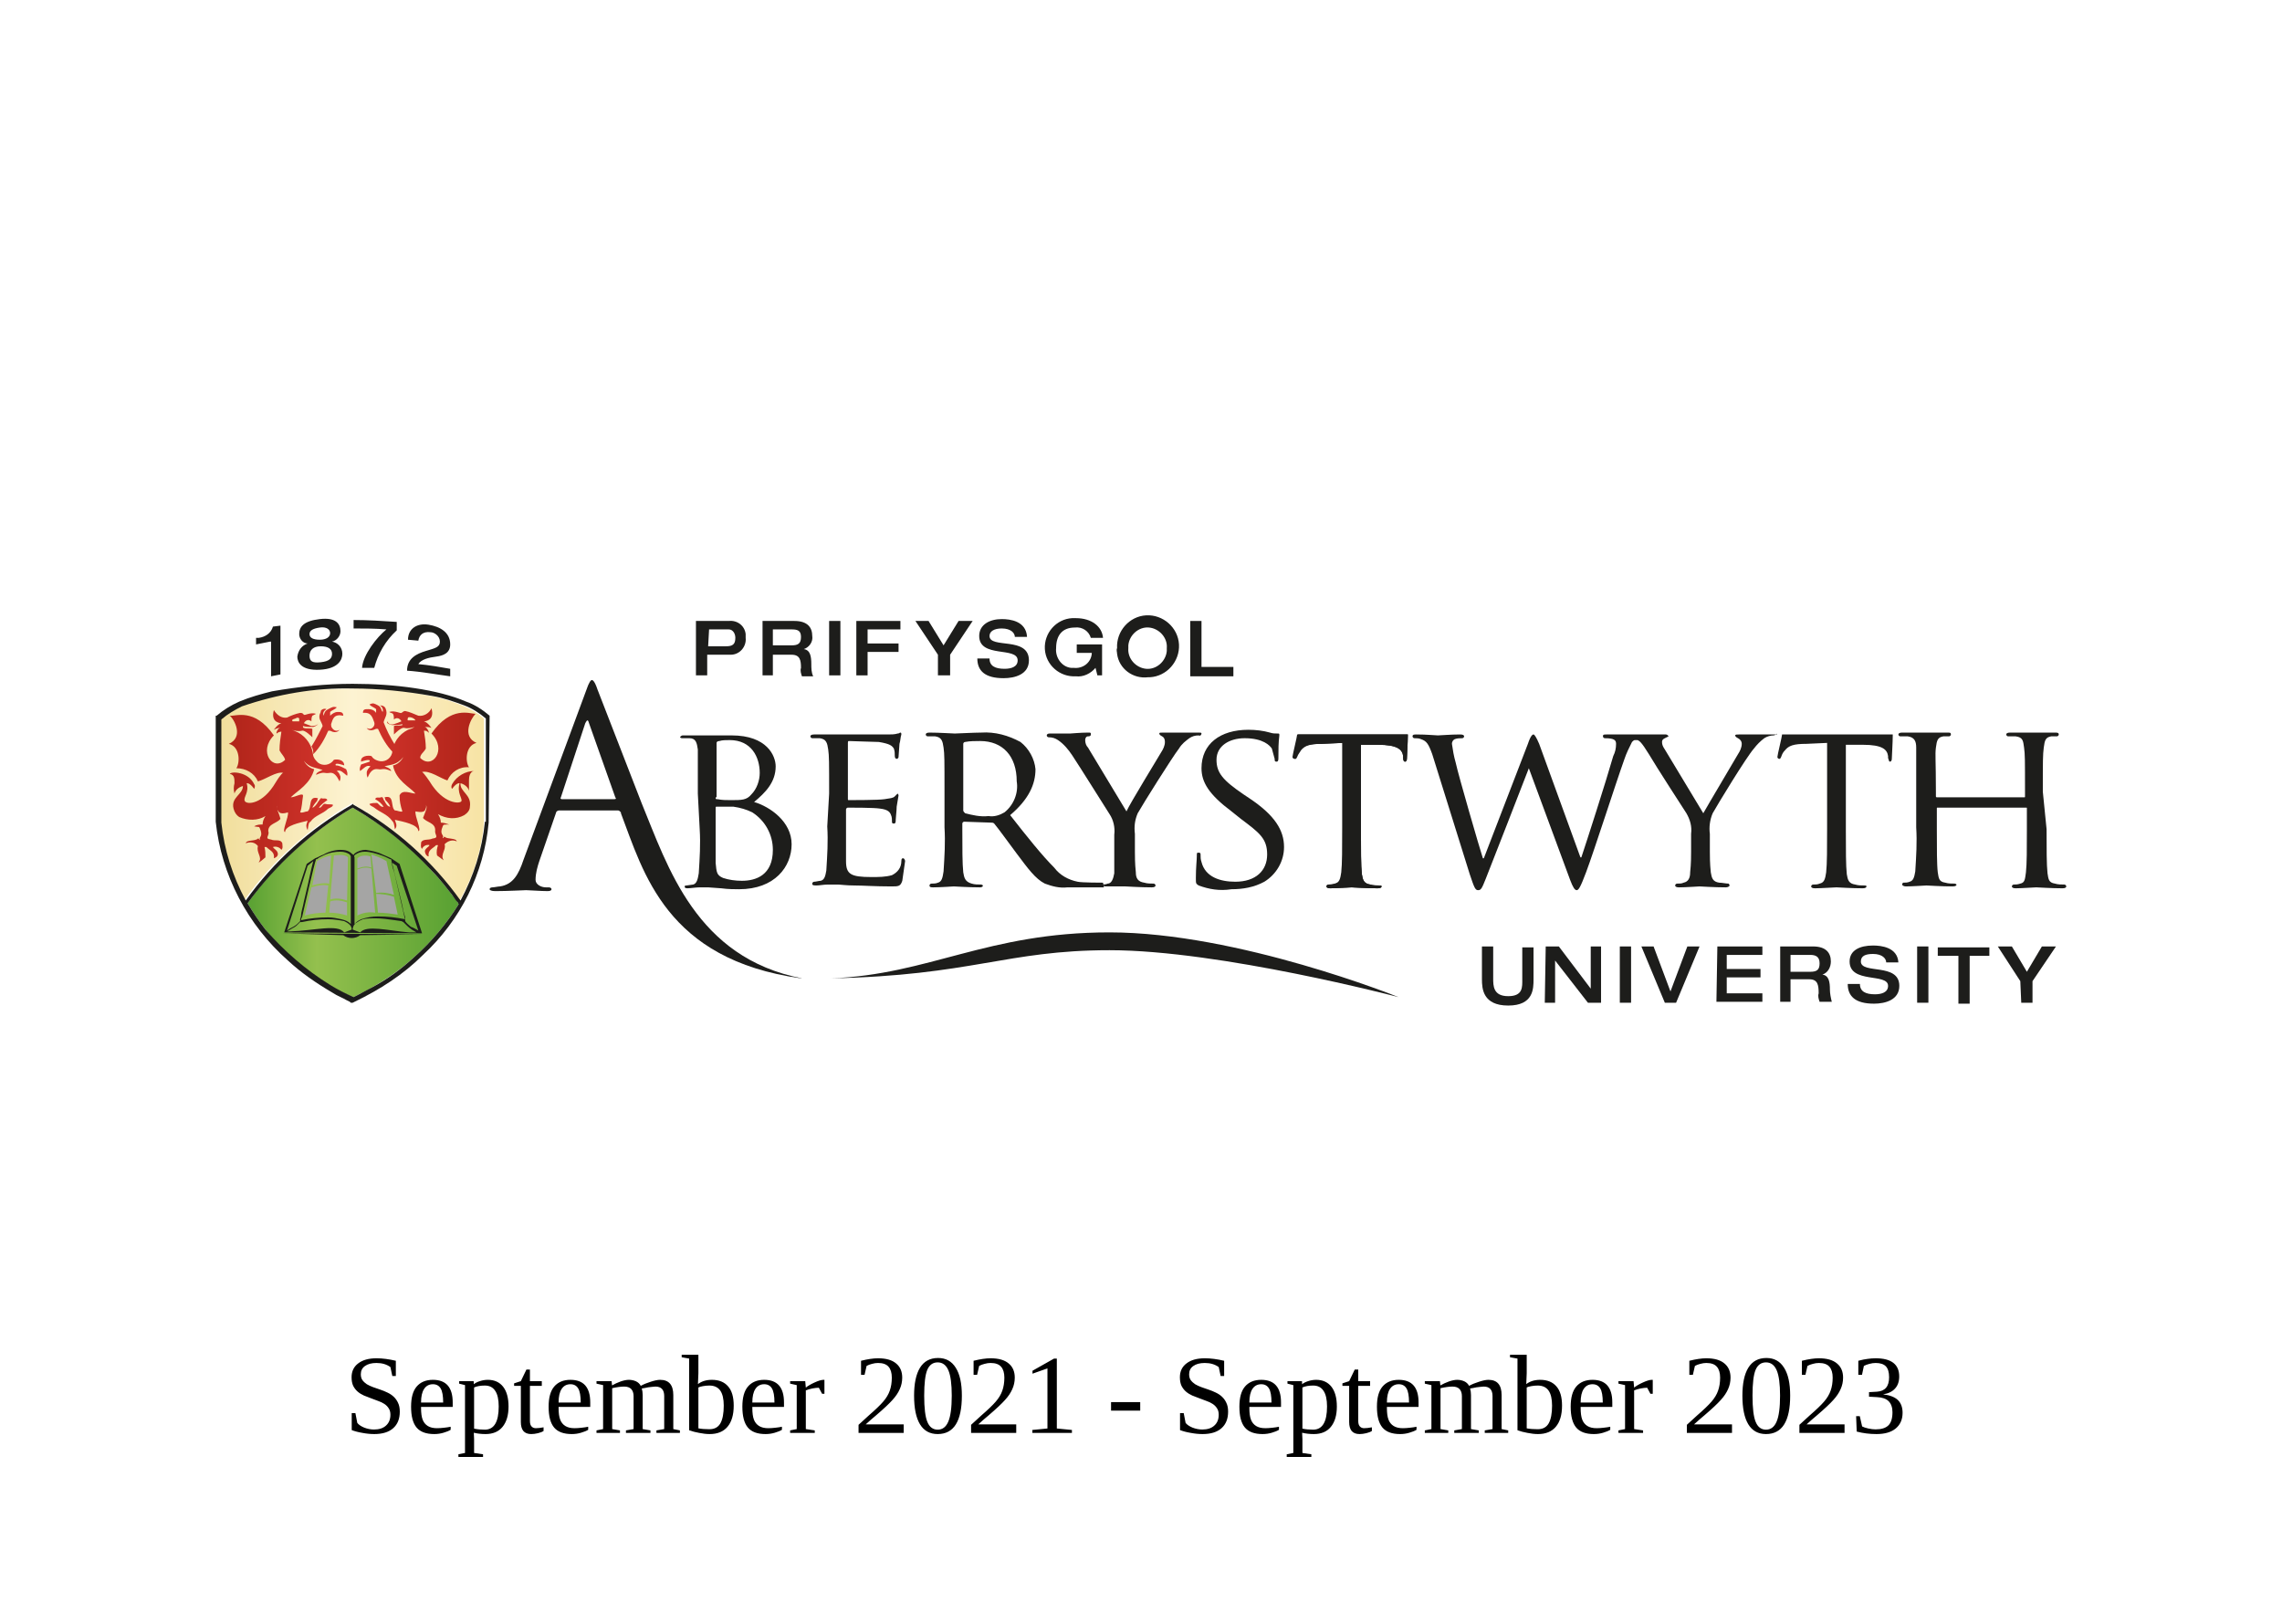
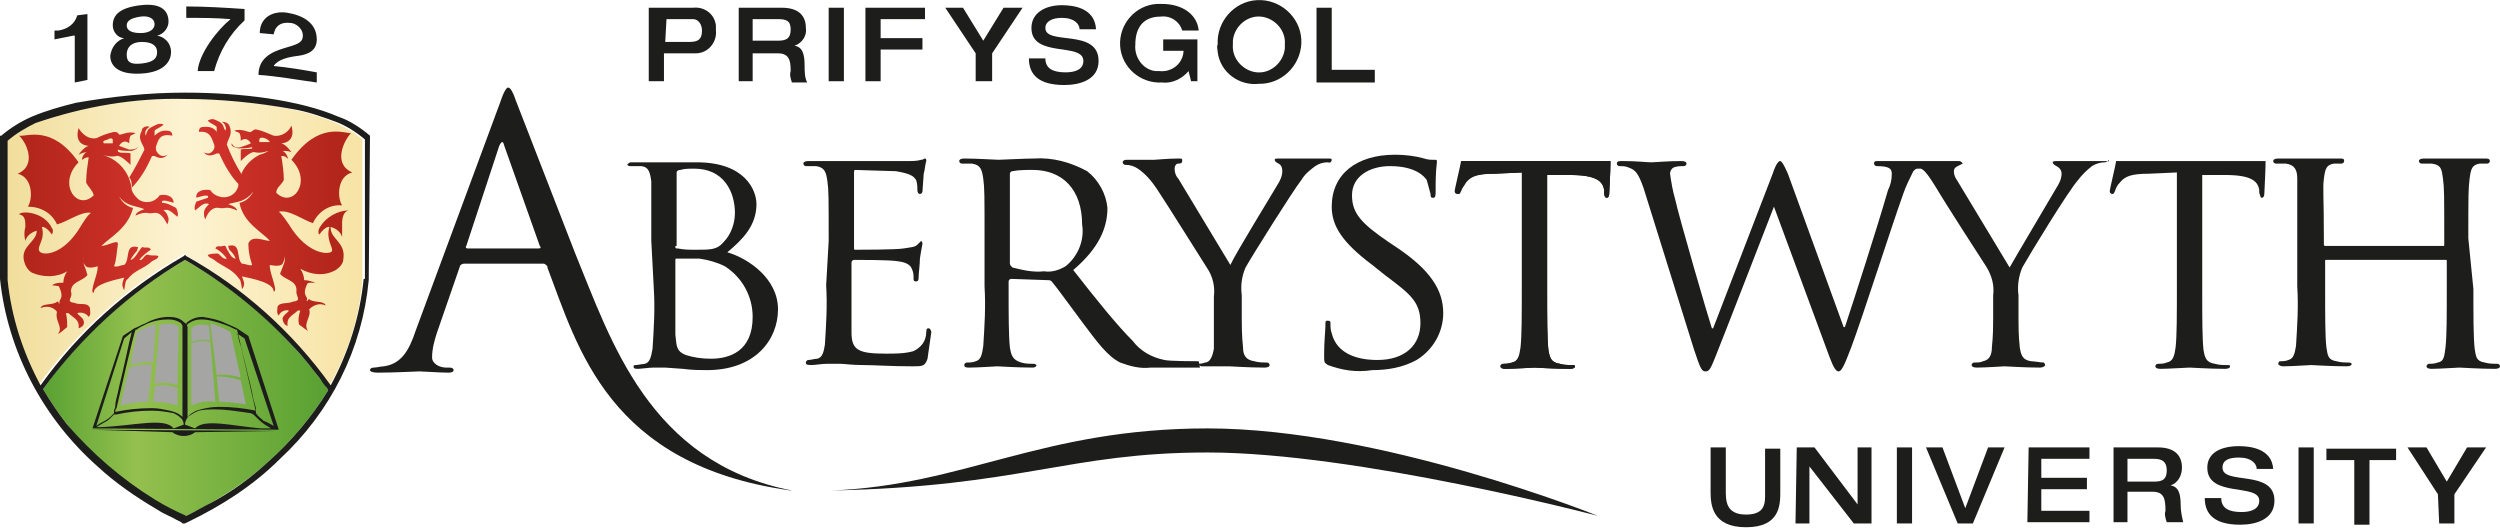
- <svg xmlns="http://www.w3.org/2000/svg" version="1.0" id="Layer_1" x="0px" y="0px" viewBox="0 0 243.3 173.1" style="enable-background:new 0 0 243.3 173.1;" xml:space="preserve">
+ <svg xmlns="http://www.w3.org/2000/svg" version="1.0" id="Layer_1" x="0px" y="0px" style="enable-background:new 0 0 243.3 173.1;" xml:space="preserve" viewBox="23 65.59 197.3 41.61">
  <style type="text/css">
	.st0{fill:#1D1D1B;}
	.st1{fill:url(#SVGID_1_);}
	.st2{fill:url(#SVGID_2_);}
	.st3{fill:none;}
	.st4{fill:#A5A5A4;}
	.st5{fill:url(#SVGID_3_);}
	.st6{fill:url(#SVGID_4_);}
	.st7{fill:url(#SVGID_5_);}
	.st8{fill:url(#SVGID_6_);}
</style>
  <path class="st0" d="M158,100.9h1.2v3.4c0,0.8,0,1.9,1.6,1.9s1.5-1,1.5-1.8v-3.4h1.2v3.4c0,1,0,2.8-2.7,2.8s-2.8-1.8-2.8-2.8V100.9z  " />
  <path class="st0" d="M164.8,100.9h1.4l3.4,4.5l0,0v-4.5h1.1v6h-1.4l-3.5-4.5l0,0v4.5h-1.1L164.8,100.9z" />
  <path class="st0" d="M172.7,100.9h1.2v6h-1.2V100.9z" />
  <path class="st0" d="M175,100.9h1.3l1.8,4.8l1.8-4.8h1.3l-2.5,6h-1.2L175,100.9z" />
  <path class="st0" d="M183.1,100.9h4.8v0.9h-3.8v1.5h3.6v0.9h-3.6v1.7h3.8v0.9h-4.9L183.1,100.9z" />
  <path class="st0" d="M189.8,100.9h3.5c1.4,0,1.9,0.7,1.9,1.6c0,0.6-0.3,1.2-0.9,1.4l0,0c0.7,0.1,0.8,0.8,0.8,1.6  c0,0.4,0.1,0.9,0.2,1.3h-1.3c-0.1-0.3-0.2-0.6-0.1-0.9c0-0.9-0.1-1.5-1-1.5h-2v2.4h-1.1L189.8,100.9z M193,103.6c0.7,0,1-0.2,1-0.9  s-0.4-0.9-1-0.9h-2.1v1.8H193z" />
  <path class="st0" d="M199.7,100.8c0.9,0,2.6,0.2,2.7,1.8h-1.3c0-0.4-0.4-0.9-1.4-0.9c-0.8,0-1.3,0.2-1.3,0.8c0,1.4,4.1,0.1,4.1,2.6  c0,1.5-1.5,1.9-2.7,1.9c-2,0-2.8-0.8-2.8-2.1h1.3c0,0.8,0.6,1.1,1.6,1.1c0.7,0,1.4-0.2,1.4-0.9c0-1.4-4.1-0.2-4.1-2.6  C197.2,101.3,198.3,100.8,199.7,100.8z" />
  <path class="st0" d="M204.4,100.9h1.2v6h-1.2V100.9z" />
  <path class="st0" d="M208.7,101.9h-2.1v-0.9h5.5v0.9h-2.1v5.1h-1.2V101.9z" />
  <path class="st0" d="M215.4,104.6l-2.4-3.7h1.5l1.6,2.7l1.6-2.7h1.5l-2.5,3.7v2.3h-1.2L215.4,104.6z" />
  <path class="st0" d="M74.3,66.2h3.4c0.9-0.1,1.7,0.5,1.8,1.4c0,0.1,0,0.3,0,0.4c0.1,0.9-0.6,1.8-1.6,1.8c-0.1,0-0.2,0-0.2,0h-2.3  v2.2h-1.2V66.2z M75.5,68.9h1.9c0.7,0,1-0.2,1-0.9c0-0.5-0.3-0.9-0.7-0.9h-2.1L75.5,68.9z" />
  <path class="st0" d="M81.2,66.2h3.5c1.4,0,1.9,0.7,1.9,1.6c0.1,0.6-0.3,1.2-0.9,1.4l0,0c0.7,0.1,0.8,0.8,0.8,1.6  c0,0.4,0,0.9,0.2,1.3h-1.2c-0.1-0.3-0.2-0.6-0.1-0.9c0-0.8-0.1-1.4-1-1.4h-2V72h-1.1V66.2z M84.4,68.8c0.7,0,1-0.2,1-0.9  s-0.4-0.8-1-0.8h-2v1.7H84.4z" />
  <path class="st0" d="M88.4,66.2h1.2V72h-1.2V66.2z" />
  <path class="st0" d="M91.4,66.2h4.6v0.9h-3.5v1.5h3.3v0.9h-3.3V72h-1.2V66.2z" />
  <path class="st0" d="M100,69.8l-2.4-3.6H99l1.6,2.6l1.6-2.6h1.5l-2.4,3.6V72H100L100,69.8z" />
  <path class="st0" d="M106.8,66c0.9,0,2.6,0.2,2.7,1.9h-1.3c0-0.4-0.4-0.9-1.4-0.9c-0.8,0-1.3,0.3-1.3,0.8c0,1.4,4.2,0,4.2,2.6  c0,1.5-1.5,1.9-2.7,1.9c-2,0-2.8-0.8-2.8-2.1h1.3c0,0.8,0.6,1.1,1.6,1.1c0.7,0,1.4-0.2,1.4-0.9c0-1.5-4.1-0.2-4.1-2.6  C104.4,66.6,105.5,66,106.8,66z" />
  <path class="st0" d="M117.7,72H117l-0.2-0.8c-0.5,0.6-1.3,1-2.1,0.9c-1.7,0.1-3.2-1.2-3.3-2.9s1.2-3.2,2.9-3.3c0.1,0,0.2,0,0.4,0  c1.7,0,2.8,0.9,2.9,2.1h-1.3c-0.2-0.7-0.9-1.2-1.7-1.1c-1.4,0-2,0.9-2,2.2c-0.1,1,0.6,2,1.6,2.1c0.1,0,0.2,0,0.3,0  c0.9,0.1,1.8-0.5,1.9-1.5c0,0,0,0,0,0c0,0,0-0.1,0-0.1h-1.6v-0.9h2.7V72z" />
  <path class="st0" d="M119.1,69.1c-0.1-1.8,1.3-3.4,3.1-3.5c1.8-0.1,3.4,1.3,3.5,3.1c0.1,1.8-1.3,3.4-3.1,3.5c-0.1,0-0.1,0-0.2,0  c-1.6,0.2-3.1-0.9-3.3-2.5C119.1,69.5,119,69.3,119.1,69.1z M124.4,69.1c0.1-1.1-0.8-2.1-1.9-2.2c-1.1-0.1-2.1,0.8-2.2,1.9  c0,0.1,0,0.2,0,0.3c-0.1,1.1,0.8,2.1,1.9,2.2s2.1-0.8,2.2-1.9l0,0C124.4,69.3,124.4,69.2,124.4,69.1z" />
  <path class="st0" d="M126.9,66.2h1.2v4.9h3.4v1h-4.6V66.2z" />
  <path class="st0" d="M74.4,84.6c0-3.4,0-4,0-4.7c-0.1-0.7-0.2-1.2-0.9-1.2c-0.3,0-0.5,0-0.8,0c-0.1,0-0.2-0.1-0.2-0.1  s0.1-0.2,0.3-0.2c1,0,2.5,0,2.6,0c0.5,0,1.6,0,2.6,0c3.8,0,4.7,2.2,4.7,3.3c0,1.7-1.1,2.8-2.3,3.8c1.7,0.5,4,2.1,4,4.5  s-1.8,4.8-5.6,4.8c-0.4,0-1.2,0-1.9-0.1l-1.4-0.1h-0.9c-0.4,0-1,0.1-1.3,0.1s-0.3-0.1-0.3-0.2s0.1-0.1,0.2-0.1l0.7-0.1  c0.4-0.1,0.5-0.6,0.6-1.2c0.1-1.6,0.2-3.1,0.1-4.7L74.4,84.6z M76.3,85c0,0.2,0,0.2,0.2,0.2c0.5,0.1,0.9,0.1,1.4,0.1  c1.2,0,1.7,0,2.2-0.6c0.6-0.6,0.9-1.5,0.9-2.3c0-1.7-0.9-3.5-3.2-3.5c-0.4,0-0.8,0-1.1,0.1c-0.2,0-0.3,0.1-0.3,0.2V85z M76.3,87.4  V92c0.1,1,0.1,1.3,0.8,1.6c0.6,0.2,1.3,0.3,2,0.3c1.5,0,3.3-0.6,3.3-3.3c0-1.6-0.8-3.1-2.2-4c-0.6-0.3-1.3-0.5-2-0.6  c-0.3,0-1.4,0-1.8,0c-0.1,0-0.1,0-0.1,0.2L76.3,87.4z" />
  <path class="st0" d="M88.4,84.6c0-3.4,0-4-0.1-4.7s-0.2-1.1-0.9-1.2c-0.3,0-0.5,0-0.8,0c-0.1,0-0.2-0.1-0.2-0.2  c0-0.1,0.1-0.2,0.4-0.2c1,0,2.5,0,2.6,0h5.3c0.3,0,0.7,0,1-0.1c0.2,0,0.2-0.1,0.3-0.1s0.1,0.1,0.1,0.2c-0.1,0.3-0.1,0.7-0.2,1  c0,0.2-0.1,1.2-0.1,1.4c0,0.1-0.1,0.2-0.2,0.2c-0.1,0-0.2-0.1-0.2-0.3c0-0.3,0-0.5-0.1-0.8c-0.2-0.3-0.4-0.5-1.6-0.7  c-0.4,0-3-0.1-3.2-0.1c-0.1,0-0.1,0.1-0.1,0.2v5.9c0,0.2,0,0.2,0.1,0.2c0.3,0,3.2,0,3.8-0.1s0.9-0.1,1.1-0.3s0.3-0.3,0.3-0.3  s0.1,0.1,0.1,0.2s-0.1,0.5-0.2,1.2c0,0.4-0.1,1.2-0.1,1.4s0,0.4-0.2,0.4s-0.2-0.1-0.2-0.2c0-0.2,0-0.5-0.1-0.7  c-0.1-0.3-0.3-0.6-1.2-0.7c-0.6-0.1-3-0.1-3.4-0.1c-0.1,0-0.2,0.1-0.2,0.2v5.5c0,1.4,0.5,1.7,2.7,1.7c0.8,0,1.5,0,2.2-0.2  c0.6-0.3,1-0.8,1-1.5c0-0.3,0.1-0.3,0.2-0.3s0.2,0.2,0.2,0.3c-0.1,0.7-0.2,1.4-0.3,2.1c-0.2,0.6-0.4,0.6-1.2,0.6  c-1.7,0-3-0.1-3.9-0.1s-1.5-0.1-1.8-0.1h-1c-0.5,0-0.9,0.1-1.3,0.1s-0.4-0.1-0.4-0.2c0-0.1,0.1-0.2,0.2-0.2l0,0  c0.2,0,0.5-0.1,0.7-0.1c0.4-0.1,0.5-0.5,0.6-1.1c0.1-1.6,0.2-3.1,0.1-4.7L88.4,84.6z" />
  <path class="st0" d="M117.7,94.6h-3.9c-0.8,0.1-1.6-0.1-2.4-0.4c-1-0.5-1.8-1.6-3-3.2c-0.9-1.2-1.9-2.6-2.4-3.2  c-0.1-0.1-0.2-0.1-0.3-0.1l-2.9-0.1c-0.1,0-0.2,0.1-0.2,0.2v0.5c0,2.1,0,3.8,0.1,4.7c0.1,0.6,0.2,1,0.9,1.2c0.3,0.1,0.7,0.1,1,0.1  c0.1,0,0.2,0.1,0.2,0.1l0,0c0,0.1-0.1,0.2-0.3,0.2c-1.2,0-2.7-0.1-2.8-0.1s-1.5,0.1-2.2,0.1c-0.2,0-0.4,0-0.4-0.2  c0-0.1,0.1-0.2,0.2-0.2l0,0c0.2,0,0.5,0,0.7-0.1c0.4-0.1,0.5-0.5,0.6-1.2c0.1-1.6,0.2-3.1,0.1-4.7v-3.8c0-3.4,0-4-0.1-4.7  s-0.2-1.1-0.9-1.2c-0.3,0-0.5,0-0.8,0c-0.1,0-0.2-0.1-0.2-0.2c0-0.1,0.1-0.2,0.4-0.2c1,0,2.5,0.1,2.7,0.1s2.1-0.1,2.8-0.1  c1.5-0.1,2.9,0.3,4.2,1c0.9,0.7,1.5,1.8,1.6,2.9c0,1.6-0.7,3.2-2.7,4.9c1.8,2.3,3.4,4.3,4.7,5.6c0.6,0.8,1.5,1.3,2.5,1.5  c0.4,0.1,2.6,0.1,2.7,0.1 M102.7,86.4c0,0.1,0.1,0.2,0.2,0.3c0.8,0.2,1.6,0.4,2.5,0.3c0.6,0.1,1.2-0.1,1.7-0.4  c1-0.8,1.5-2.1,1.3-3.3c0-2.7-1.5-4.3-3.9-4.3c-0.5,0-1.1,0-1.6,0.1c-0.1,0-0.2,0.1-0.2,0.2V86.4z" />
  <path class="st0" d="M127.8,94.4c-0.3-0.2-0.3-0.2-0.3-0.8c0-1.1,0.1-1.9,0.1-2.3s0-0.4,0.2-0.4s0.2,0.1,0.2,0.2  c0,0.3,0,0.5,0.1,0.8c0.4,1.6,2,2.1,3.6,2.1c2.2,0,3.4-1.2,3.4-2.9s-0.8-2.3-2.8-3.8l-1-0.8c-2.4-1.8-3.2-3.1-3.2-4.6  c0-2.6,2-4.1,5-4.1c0.8,0,1.6,0.1,2.3,0.3c0.3,0.1,0.5,0.1,0.8,0.1c0.2,0,0.2,0,0.2,0.2c-0.1,0.8-0.1,1.5-0.1,2.3  c0,0.3,0,0.5-0.2,0.5c-0.2,0-0.2-0.1-0.2-0.3c-0.1-0.4-0.2-0.7-0.3-1.1c-0.2-0.3-0.9-1.1-2.9-1.1c-1.6,0-3,0.8-3,2.3  c0,1.4,0.7,2.2,2.9,3.7l0.6,0.4c2.7,1.8,3.7,3.4,3.7,5.2c0,1.5-0.8,2.9-2.1,3.7c-1.1,0.6-2.3,0.8-3.5,0.8  C130,95,128.9,94.8,127.8,94.4z" />
  <path class="st0" d="M150.1,78.4c0,0.7-0.1,2.3-0.1,2.5s-0.1,0.3-0.2,0.3s-0.2-0.1-0.2-0.4v-0.2c-0.1-0.7-0.6-1.2-2.7-1.2h-1.8v9.1  c0,2.1,0,3.8,0.1,4.7c0.1,0.6,0.2,1,0.9,1.1c0.3,0.1,0.7,0.1,1,0.1c0.1,0,0.2,0,0.2,0.1c0,0,0,0,0,0l0,0c0,0.1-0.1,0.2-0.4,0.2  c-1.2,0-2.7-0.1-2.8-0.1s-1.7,0.1-2.3,0.1c-0.3,0-0.3-0.1-0.3-0.2s0.1-0.2,0.2-0.2c0.2,0,0.4,0,0.7-0.1c0.5-0.1,0.6-0.5,0.7-1.2  c0.1-0.9,0.1-2.6,0.1-4.7v-9.1l-2.2,0.1c-1.4,0-1.9,0.2-2.3,0.7c-0.1,0.2-0.3,0.4-0.4,0.7c-0.1,0.2-0.1,0.2-0.2,0.2  c-0.1,0-0.2-0.1-0.2-0.2c0-0.2,0.5-2.2,0.5-2.4H150.1z" />
  <path class="st0" d="M218.2,88.4c0,2.1,0,3.8,0.1,4.7c0.1,0.6,0.1,1,0.8,1.1c0.3,0.1,0.7,0.1,1,0.1c0.1,0,0.2,0.1,0.2,0.2l0,0  c0,0.1-0.1,0.2-0.4,0.2c-1.2,0-2.6-0.1-2.8-0.1s-1.6,0.1-2.2,0.1c-0.3,0-0.4-0.1-0.4-0.2c0-0.1,0.1-0.2,0.2-0.2l0,0  c0.2,0,0.4,0,0.7-0.1c0.5-0.1,0.5-0.5,0.6-1.2c0.1-0.9,0.1-2.5,0.1-4.6v-2.2c0-0.1,0-0.1-0.1-0.1h-9.4c-0.1,0-0.1,0-0.1,0.1v2.2  c0,2.1,0,3.8,0.1,4.6c0.1,0.6,0.1,1,0.8,1.1c0.3,0.1,0.7,0.1,1,0.1c0.1,0,0.2,0.1,0.2,0.1c0,0,0,0,0,0l0,0c0,0.1-0.1,0.2-0.4,0.2  c-1.2,0-2.7-0.1-2.8-0.1s-1.6,0.1-2.2,0.1c-0.2,0-0.4-0.1-0.4-0.2c0-0.1,0.1-0.2,0.1-0.2c0,0,0,0,0,0l0,0c0.2,0,0.5,0,0.7-0.1  c0.4-0.1,0.5-0.5,0.6-1.1c0.1-1.6,0.2-3.1,0.1-4.7v-3.8c0-3.4,0-4,0-4.7s-0.2-1.1-0.9-1.2c-0.3,0-0.5,0-0.8,0  c-0.1,0-0.2-0.1-0.2-0.2c0-0.1,0.1-0.2,0.4-0.2c1,0,2.4,0,2.6,0s1.5,0,2.2,0c0.3,0,0.4,0,0.4,0.2c0,0.1-0.1,0.2-0.2,0.2  c-0.2,0-0.4,0-0.6,0c-0.6,0.1-0.7,0.4-0.8,1.2s0,1.3,0,4.7v0.5c0,0.1,0.1,0.1,0.1,0.1h9.3c0.1,0,0.1,0,0.1-0.1v-0.5  c0-3.4,0-4-0.1-4.7s-0.1-1.1-0.9-1.2c-0.3,0-0.5,0-0.8,0c-0.1,0-0.2-0.1-0.2-0.2c0-0.1,0.1-0.2,0.4-0.2c1,0,2.4,0,2.6,0s1.6,0,2.2,0  c0.2,0,0.4,0,0.4,0.2c0,0.1-0.1,0.2-0.2,0.2c-0.2,0-0.4,0-0.6,0c-0.6,0.1-0.7,0.4-0.8,1.2s-0.1,1.3-0.1,4.7L218.2,88.4z" />
  <path class="st0" d="M117.4,94.3c0.2,0,0.5,0,0.7-0.1c0.4,0,0.6-0.5,0.7-1.1c0-0.9,0-1.8,0-2.2v-1.9c0.1-0.8-0.1-1.6-0.5-2.2  c-0.2-0.3-3.2-5.1-4-6.3c-0.4-0.6-0.9-1.2-1.5-1.6c-0.3-0.2-0.6-0.3-1-0.3c-0.1,0-0.2-0.1-0.2-0.2c0-0.1,0.1-0.2,0.3-0.2h2.2  c0.1,0,1.1-0.1,1.9-0.1c0.3,0,0.3,0,0.3,0.2s-0.2,0.2-0.3,0.2c-0.2,0-0.3,0.2-0.3,0.4c0,0.3,0.1,0.6,0.3,0.8l4.1,6.8  c0.4-0.9,3.3-5.6,3.7-6.3c0.2-0.3,0.4-0.7,0.4-1.1c0-0.3-0.1-0.5-0.3-0.6s-0.3-0.2-0.3-0.3s0.1-0.1,0.4-0.1c0.6,0,1.4,0,1.6,0h2.2  c0.2,0,0.3,0,0.3,0.1c0,0.1-0.1,0.3-0.3,0.2c0,0,0,0,0,0l0,0c-0.4,0-0.7,0.1-1,0.3c-0.4,0.3-0.8,0.6-1.1,1.1c-0.7,0.9-3.9,6-4.4,6.9  c-0.3,0.7-0.4,1.4-0.3,2.2v1.9c0,0.4,0,1.3,0.1,2.2c0,0.6,0.2,1,0.9,1.1c0.3,0.1,0.7,0.1,1,0.1c0.1,0,0.2,0.1,0.2,0.2c0,0,0,0,0,0  l0,0c0,0.1-0.1,0.2-0.4,0.2c-1.2,0-2.7-0.1-2.8-0.1h-2.2" />
  <path class="st0" d="M150.1,78.4c0,0.7-0.1,2.3-0.1,2.5s-0.1,0.3-0.2,0.3s-0.2-0.1-0.2-0.4v-0.2c-0.1-0.7-0.6-1.2-2.7-1.2h-1.8v9.1  c0,2.1,0,3.8,0.1,4.7c0.1,0.6,0.2,1,0.9,1.1c0.3,0.1,0.7,0.1,1,0.1c0.1,0,0.2,0,0.2,0.1c0,0,0,0,0,0l0,0c0,0.1-0.1,0.2-0.4,0.2  c-1.2,0-2.7-0.1-2.8-0.1s-1.7,0.1-2.3,0.1c-0.3,0-0.4-0.1-0.4-0.2s0.1-0.2,0.2-0.2c0.2,0,0.4,0,0.7-0.1c0.5-0.1,0.6-0.5,0.7-1.2  c0.1-0.9,0.1-2.6,0.1-4.7v-9.1l-2.2,0.1c-1.4,0-1.9,0.2-2.3,0.7c-0.1,0.2-0.3,0.4-0.4,0.7c0,0.2-0.1,0.2-0.2,0.2  c-0.1,0-0.2-0.1-0.2-0.2l0,0c0-0.2,0.5-2.2,0.5-2.4H150.1z" />
  <path class="st0" d="M201.8,78.4c0,0.7-0.1,2.3-0.1,2.5s-0.1,0.3-0.2,0.3s-0.1-0.1-0.2-0.4v-0.2c-0.1-0.7-0.6-1.2-2.7-1.2h-1.8v9.1  c0,2.1,0,3.8,0.1,4.7c0.1,0.6,0.2,1,0.9,1.1c0.3,0.1,0.7,0.1,1,0.1c0.1,0,0.2,0,0.2,0.1c0,0,0,0,0,0l0,0c0,0.1-0.1,0.2-0.4,0.2  c-1.2,0-2.6-0.1-2.8-0.1s-1.7,0.1-2.3,0.1c-0.3,0-0.4-0.1-0.4-0.2s0.1-0.2,0.2-0.2c0.2,0,0.5,0,0.7-0.1c0.5-0.1,0.6-0.5,0.7-1.2  c0.1-0.9,0.1-2.6,0.1-4.7v-9.1l-2.2,0.1c-1.4,0-1.9,0.2-2.3,0.7c-0.2,0.2-0.3,0.4-0.4,0.7c-0.1,0.2-0.1,0.2-0.2,0.2  c-0.1,0-0.2-0.1-0.2-0.2c0-0.2,0.5-2.2,0.5-2.4H201.8L201.8,78.4z" />
  <path class="st0" d="M189.2,78.3H187c-0.2,0-1,0-1.6,0c-0.2,0-0.4,0-0.4,0.1s0.1,0.2,0.3,0.3c0.2,0.1,0.4,0.3,0.4,0.6  c0,0.4-0.2,0.8-0.4,1.1c-0.4,0.7-3.2,5.4-3.7,6.3l-4.1-6.8c-0.2-0.3-0.3-0.5-0.3-0.8c0-0.2,0.1-0.3,0.3-0.4c0.2-0.1,0.4-0.2,0.4-0.2  s-0.1-0.2-0.3-0.2c-0.9,0-1.8,0-1.9,0l0,0c-0.1,0-0.6,0-1.1,0s-1,0-1,0l0,0c-0.2,0-1.1,0-2.3,0c-0.3,0-0.4,0-0.4,0.2  c0,0.1,0.1,0.2,0.2,0.2c1,0,1.2,0.2,1.2,0.6c0,0.5-0.1,0.9-0.3,1.3c-0.8,2.8-2.8,9-3.4,10.8h-0.1l-4.4-12.1c-0.3-0.7-0.5-1-0.6-1  s-0.3,0.1-0.6,1l-4.7,12.2h-0.1c-0.3-0.9-2.6-8.8-2.9-10.2c-0.2-0.7-0.3-1.3-0.4-2c0-0.2,0.1-0.4,0.3-0.5c0.3-0.1,0.5-0.1,0.8-0.1  c0.1,0,0.2-0.1,0.2-0.2c0-0.1-0.1-0.2-0.4-0.2c-1.1,0-2.1,0.1-2.4,0.1s-1.1-0.1-2.3-0.1c-0.2,0-0.4,0-0.4,0.2c0,0.1,0.1,0.2,0.2,0.2  l0,0c0.2,0,0.5,0,0.7,0.1c0.6,0.2,0.8,0.5,1.2,1.6l4,12.8c0.5,1.5,0.6,1.7,0.9,1.7s0.4-0.2,0.8-1.2c0.8-2,3.9-10,4.6-11.8l4.4,11.9  c0.3,0.8,0.5,1.1,0.7,1.1s0.4-0.3,1-1.9c0.9-2.4,3.1-9.3,4.1-12.1c0.2-0.6,0.5-1.2,0.8-1.8l0,0c0.1-0.1,0.2-0.2,0.3-0.2  c0.1,0,0.2,0,0.3,0c0.2,0.1,0.4,0.2,1.2,1.5c0.7,1.2,3.8,6,4,6.3c0.4,0.7,0.6,1.4,0.5,2.2v1.9c0,0.4,0,1.3-0.1,2.2  c0,0.6-0.2,1-0.7,1.1c-0.2,0.1-0.4,0.1-0.7,0.1c-0.1,0-0.2,0.1-0.2,0.2c0,0,0,0,0,0l0,0c0,0.1,0.1,0.2,0.4,0.2  c0.7,0,2.1-0.1,2.2-0.1s1.6,0.1,2.8,0.1c0.2,0,0.4-0.1,0.4-0.2c0-0.1-0.1-0.2-0.1-0.2c0,0,0,0,0,0l0,0c-0.3,0-0.7-0.1-1-0.1  c-0.7-0.1-0.8-0.5-0.9-1.1c-0.1-0.9-0.1-1.8-0.1-2.2v-1.9c-0.1-0.7,0-1.5,0.3-2.2c0.5-0.9,3.6-6,4.4-6.9c0.3-0.4,0.7-0.8,1.1-1.1  c0.3-0.2,0.7-0.3,1-0.3c0.1,0,0.3-0.1,0.3-0.2C189.5,78.4,189.4,78.3,189.2,78.3z" />
  <path class="st0" d="M68.4,85.6l-4.7-12.1c-0.3-0.9-0.5-1-0.6-1s-0.3,0.2-0.6,1.1l-6.7,18.1c-0.5,1.5-1.1,2.6-2.5,2.8  c-0.2,0-0.6,0.1-0.8,0.1s-0.3,0.1-0.3,0.2s0.2,0.2,0.6,0.2c1.4,0,3-0.1,3.3-0.1s1.6,0.1,2.3,0.1c0.3,0,0.4-0.1,0.4-0.2  s-0.1-0.2-0.3-0.2h-0.3c-0.5,0-1.1-0.3-1.1-0.8c0-0.7,0.2-1.4,0.4-2l1.8-5.2c0-0.1,0.2-0.2,0.3-0.2h6.3c0.1,0,0.2,0.1,0.3,0.2v0.1  c2.4,6.3,4.8,15.6,19.2,17.6h0.1C74.2,102.1,71.2,92.4,68.4,85.6z M65.5,85.2h-5.6c-0.1,0-0.2-0.1-0.1-0.2l2.6-7.9  c0.2-0.4,0.3-0.4,0.4,0l2.8,7.9C65.7,85.1,65.7,85.2,65.5,85.2L65.5,85.2z" />
  <path class="st0" d="M118.3,99.4c-13.1,0-19.2,4.5-29.7,4.9c15-0.3,18.7-3,29.7-3c11.8,0,30.8,5,30.8,5S132,99.4,118.3,99.4z" />
  <linearGradient id="SVGID_1_" gradientUnits="userSpaceOnUse" x1="24.86" y1="562.105" x2="53.05" y2="562.105" gradientTransform="matrix(1 0 0 1 -1.34 -477.45)">
    <stop offset="0" style="stop-color:#F1DE9C" />
    <stop offset="0.5" style="stop-color:#FDF3D2" />
    <stop offset="1" style="stop-color:#F7E3A4" />
  </linearGradient>
  <path class="st1" d="M23.5,76.6v11c0.3,2.9,1.2,5.8,2.6,8.3c3-4.2,6.9-7.6,11.3-10.2l0.1-0.1l0.1,0.1c4.5,2.6,8.4,6.1,11.4,10.3  c1.5-2.6,2.4-5.5,2.6-8.4v-11c-0.7-0.6-1.4-1-2.3-1.4c-1.1-0.4-2.2-0.8-3.4-1c-2.8-0.6-5.6-0.9-8.5-0.8c-4.5,0-8.9,0.6-11.8,1.9  C24.9,75.5,24.2,76,23.5,76.6z" />
  <path class="st0" d="M28.8,68.4l-1.5,0.3v-0.7h0.3c0.7-0.1,1.3-0.5,1.5-1.2l0.8-0.1v5.2l-1,0.2V68.4z M32.8,68.6L32.8,68.6  c-0.5,0-0.9-0.5-0.9-1c0-0.8,0.5-1.4,2.2-1.6s2.2,0.5,2.2,1.3c0,0.5-0.4,1-0.9,1.1l0,0c0.6,0.1,1.1,0.6,1.1,1.3  c0,0.6-0.4,1.6-2.4,1.7s-2.4-0.8-2.4-1.4C31.8,69.3,32.2,68.8,32.8,68.6z M34.2,70.6c0.9-0.1,1.2-0.4,1.2-0.9s-0.4-0.8-1.2-0.8  s-1.2,0.4-1.2,1S33.3,70.7,34.2,70.6L34.2,70.6z M35.2,67.5c0-0.4-0.4-0.7-1.1-0.6s-1.1,0.3-1.1,0.7s0.4,0.6,1.1,0.6  S35.2,67.9,35.2,67.5L35.2,67.5z M37.7,66.1c1.5,0,3.1,0.1,4.6,0.2v0.9c-1.2,1.1-2,2.5-2.4,4h-1.3c0.1-1.4,1.6-3.3,2.6-4.1  c-1.2-0.1-2.3-0.1-3.5-0.1V66.1z M43.4,71.5c0-1.3,1-1.8,2-2.1s1.5-0.4,1.5-1s-0.6-1-1-1c-0.8-0.1-1.2,0.3-1.3,0.9l-1.1-0.1  c0-1.2,1-1.8,2.2-1.6s2.3,0.8,2.3,2.1c0,0.9-0.7,1.2-1.5,1.3s-1.6,0.3-1.9,0.8c1.1,0.1,2.3,0.3,3.4,0.5v0.8  C46.5,71.9,44.9,71.6,43.4,71.5L43.4,71.5z" />
  <linearGradient id="SVGID_2_" gradientUnits="userSpaceOnUse" x1="27.68" y1="573.675" x2="50.16" y2="573.675" gradientTransform="matrix(1 0 0 1 -1.34 -477.45)">
    <stop offset="0" style="stop-color:#58A132" />
    <stop offset="0.33" style="stop-color:#94C04E" />
    <stop offset="0.66" style="stop-color:#77B140" />
    <stop offset="1" style="stop-color:#58A132" />
  </linearGradient>
  <path class="st2" d="M35.1,105c0.8,0.5,1.7,1,2.6,1.3l0,0l0.4-0.2c0.3-0.2,0.9-0.4,1.5-0.8c1.6-0.9,3.2-2,4.6-3.3  c1.8-1.6,3.4-3.5,4.7-5.6l-0.1-0.2c-0.1-0.2-0.3-0.4-0.6-0.8c-0.7-0.9-1.4-1.8-2.2-2.6c-2.4-2.7-5.3-4.9-8.4-6.7  c-4.4,2.6-8.2,6-11.2,10.2c0.6,1,1.2,1.9,1.9,2.8C30.1,101.4,32.5,103.4,35.1,105z" />
  <path class="st3" d="M38.4,99.4c0.7-0.8,2.9-0.2,5.5-0.1h0.8L44.1,99c-0.4-0.2-0.7-0.4-1-0.7l-0.2-0.1l-0.7-0.1  c-0.7-0.1-1.4-0.2-2.1-0.2c-0.5,0-0.9,0-1.3,0.1c-0.4,0.1-0.7,0.2-0.9,0.5c-0.1,0.2-0.2,0.3-0.2,0.6L38.4,99.4z" />
  <path class="st3" d="M37.7,98.6L37.7,98.6c0.2-0.3,0.4-0.4,0.7-0.5c0.6-0.2,1.2-0.3,1.8-0.2c1,0,2,0.1,2.9,0.3c0-0.1,0-0.1,0-0.2  l-0.2-0.7c-0.1-0.6-0.3-1.4-0.5-2.2l-0.8-3.3l0,0h-0.1l-0.2-0.1c-0.2-0.1-0.4-0.2-0.7-0.3c-0.6-0.3-1.2-0.4-1.8-0.4  c-0.4,0-0.7,0.1-1,0.3c-0.1,0.1-0.1,0.2-0.2,0.2L37.7,98.6z" />
  <path class="st3" d="M43.2,98.1L43.2,98.1c0.2,0.3,0.4,0.5,0.6,0.6c0.3,0.2,0.5,0.3,0.8,0.4l-2.2-6.9l-0.6-0.4  c0,0.2,0.1,0.4,0.2,0.7c0.1,0.5,0.3,1.3,0.5,2C42.8,96,43.2,97.7,43.2,98.1z" />
  <path class="st3" d="M30.5,99.2l0.3-0.2c0.3-0.2,0.6-0.3,0.8-0.5c0.1-0.1,0.2-0.2,0.3-0.3v-0.2c0-0.1,0.1-0.3,0.1-0.4  c0.1-0.4,0.2-0.9,0.4-1.5c0.3-1.2,0.6-2.6,0.8-3.5c0.1-0.3,0.1-0.6,0.2-0.8l-0.6,0.5L30.5,99.2z" />
  <path class="st3" d="M32,98.2c1-0.2,2-0.3,2.9-0.3c0.5,0,0.9,0,1.4,0.1c0.4,0.1,0.7,0.3,1,0.5v0.1v-7.3c0-0.1-0.1-0.1-0.1-0.2  c-0.3-0.2-0.6-0.4-1-0.3c-0.5,0-1.1,0.1-1.6,0.4c-0.3,0.1-0.7,0.3-1,0.5h-0.1c-0.1,0.6-1.1,4.9-1.5,6.2C32.1,98,32.1,98.1,32,98.2z" />
  <path class="st3" d="M36.7,99.4l0.8-0.3c0-0.2-0.1-0.4-0.2-0.5c-0.2-0.2-0.3-0.3-0.6-0.4C36.1,98,35.6,98,35,98  c-0.9,0-1.8,0.1-2.8,0.3H32c-0.1,0.1-0.2,0.2-0.3,0.3c-0.2,0.1-0.4,0.3-0.6,0.4l-0.5,0.3h0.4C33.7,99.2,36,98.6,36.7,99.4z" />
  <path class="st4" d="M34.7,97.3c-0.7,0-1.5,0.1-2.2,0.3l0.7-3c0.6-0.2,1.2-0.3,1.8-0.2C35,94.4,34.7,97.3,34.7,97.3z" />
  <path class="st4" d="M37,96c-0.6-0.2-1.2-0.3-1.8-0.1c0,0,0.4-4.7,0.4-4.7c0.3,0,1.1-0.2,1.5,0.2L37,96z" />
  <path class="st4" d="M35.1,94.2c-0.6-0.1-1.2,0-1.8,0.2c0,0,0.5-2.6,0.5-2.6c0.5-0.3,1-0.5,1.5-0.6C35.3,91.3,35.1,94.2,35.1,94.2z" />
  <path class="st4" d="M37,97.6c-0.6-0.2-1.3-0.3-1.9-0.3l0.1-1.2c0.6-0.2,1.2-0.1,1.8,0.1V97.6z" />
  <path class="st4" d="M40.1,95.2c0.7-0.1,1.3,0,1.9,0.2c0,0-0.8-3.6-0.8-3.6c-0.5-0.3-1-0.5-1.6-0.7L40.1,95.2z" />
  <path class="st4" d="M38.1,92.6c0.5-0.2,1-0.3,1.5-0.1c0,0-0.1-1.2-0.1-1.2c-0.3-0.1-1-0.2-1.4,0.2V92.6z" />
  <path class="st4" d="M38.1,97.6c0.6-0.3,1.2-0.4,1.9-0.3c0,0-0.4-4.7-0.4-4.7c-0.5-0.2-1-0.1-1.5,0.1C38.1,92.7,38.1,97.6,38.1,97.6  z" />
  <path class="st4" d="M40.3,97.3c0.7,0,1.4,0.1,2.1,0.2c0,0-0.4-1.9-0.4-1.9c-0.6-0.2-1.3-0.3-1.9-0.3C40.1,95.4,40.3,97.3,40.3,97.3  z" />
  <path class="st0" d="M52.2,76.3c-0.7-0.6-1.6-1.2-2.5-1.5c-3-1.3-7.6-1.9-12.1-1.9c-2.9,0-5.7,0.3-8.6,0.8c-1.2,0.3-2.3,0.6-3.5,1.1  c-0.9,0.4-1.7,0.9-2.4,1.5L23,76.3v11.3c0.6,5.7,3.4,11,7.7,14.8c1.4,1.3,3,2.4,4.7,3.4c0.6,0.4,1.2,0.6,1.5,0.8l0.4,0.2l0.1,0.1  h0.2l0.2-0.1c2.7-1.3,5.2-2.9,7.3-5c4-3.7,6.5-8.7,7-14.1L52.2,76.3L52.2,76.3z M44.2,102c-1.4,1.3-2.9,2.4-4.6,3.3  c-0.6,0.3-1.1,0.6-1.5,0.8l-0.4,0.2h0c-0.9-0.4-1.7-0.8-2.5-1.3c-2.6-1.6-4.9-3.6-6.9-5.9c-0.7-0.9-1.3-1.8-1.9-2.8  c3-4.1,6.8-7.6,11.2-10.2c3.1,1.8,6,4.1,8.4,6.7c1,1,1.7,2,2.2,2.6c0.2,0.3,0.4,0.6,0.6,0.8l0.1,0.2C47.6,98.5,46,100.4,44.2,102  L44.2,102z M51.7,87.6c-0.3,3-1.2,5.8-2.6,8.4c-3-4.2-6.9-7.7-11.4-10.2l-0.1-0.1l-0.1,0.1c-4.5,2.6-8.3,6-11.3,10.2  c-1.4-2.6-2.3-5.4-2.6-8.3v-11c0.7-0.6,1.4-1,2.2-1.4c3.8-1.3,7.8-2,11.8-1.9c2.8,0,5.7,0.3,8.5,0.8c1.2,0.2,2.3,0.6,3.4,1  c0.8,0.3,1.6,0.8,2.3,1.4V87.6z" />
  <path class="st0" d="M45,99.5l-2.4-7.4l-0.9-0.6l0,0c0,0-0.4-0.2-0.9-0.4c-0.6-0.3-1.2-0.4-1.8-0.5c-0.4,0-0.8,0.1-1.2,0.4  c-0.1,0.1-0.1,0.1-0.1,0.2c0-0.1-0.1-0.1-0.2-0.2c-0.3-0.3-0.7-0.4-1.2-0.4c-0.6,0-1.3,0.2-1.8,0.5c-0.3,0.1-0.6,0.3-0.9,0.4l0,0  l-0.9,0.6l-2.4,7.3l0,0 M30.1,99.5c0,0,6.5,0.2,6.5,0.2c0.5,0.4,1.3,0.4,1.8,0l6.5-0.1L30.1,99.5z M30.6,99.3l0.5-0.3  c0.2-0.1,0.4-0.2,0.6-0.4c0.1-0.1,0.2-0.2,0.3-0.3h0.2c0.9-0.2,1.8-0.3,2.8-0.3c0.6,0,1.2,0.1,1.7,0.2c0.2,0.1,0.4,0.2,0.6,0.4  c0.1,0.1,0.2,0.3,0.2,0.5l-0.8,0.3c-0.7-0.9-3.1-0.2-5.8-0.1L30.6,99.3z M38.4,99.4l-0.8-0.3c0-0.2,0.1-0.4,0.2-0.6  c0.3-0.2,0.6-0.4,0.9-0.5c0.4-0.1,0.9-0.1,1.3-0.1c0.7,0,1.4,0.1,2.1,0.2l0.7,0.1l0.2,0.1c0.3,0.3,0.6,0.6,0.9,0.8l0.5,0.3h-0.8  C41.3,99.2,39.1,98.6,38.4,99.4z M44.6,99.2c-0.2-0.1-0.5-0.3-0.8-0.4c-0.2-0.2-0.4-0.3-0.6-0.6v-0.1l-0.8-3.5  c-0.2-0.8-0.3-1.5-0.5-2c-0.1-0.3-0.1-0.6-0.2-0.7l0.6,0.4L44.6,99.2z M37.9,91.1c0.3-0.2,0.6-0.3,1-0.3c0.6,0,1.2,0.2,1.8,0.4  c0.3,0.1,0.5,0.2,0.7,0.3l0.2,0.1h0.1l0,0c0,0,0.4,1.6,0.8,3.3c0.2,0.8,0.4,1.6,0.5,2.2l0.2,0.7c0,0.1,0,0.1,0,0.2  c-1-0.2-1.9-0.3-2.9-0.3c-0.6,0-1.2,0.1-1.8,0.3c-0.2,0.1-0.4,0.2-0.6,0.4l-0.1,0.2v-7.2C37.7,91.2,37.8,91.2,37.9,91.1z M34.7,91.1  c0.5-0.2,1-0.3,1.6-0.3c0.4,0,0.7,0.1,1,0.3c0,0.1,0.1,0.1,0.1,0.2v7.3v-0.1c-0.3-0.3-0.6-0.4-1-0.5c-0.5-0.1-0.9-0.2-1.4-0.2  c-1,0-2,0.1-2.9,0.3c0-0.1,0-0.2,0.1-0.3c0.3-1.3,1.3-5.7,1.5-6.2h0.1C34,91.4,34.3,91.3,34.7,91.1L34.7,91.1z M32.8,92.3l0.6-0.5  l-0.2,0.8c-0.2,0.9-0.5,2.3-0.8,3.5c-0.1,0.6-0.3,1.1-0.3,1.5c0,0.2-0.1,0.3-0.1,0.4v0.2c-0.1,0.1-0.2,0.2-0.3,0.3  c-0.2,0.2-0.6,0.4-0.8,0.5l-0.3,0.2L32.8,92.3z" />
  <linearGradient id="SVGID_3_" gradientUnits="userSpaceOnUse" x1="25.91" y1="561.195" x2="51.46" y2="561.195" gradientTransform="matrix(1 0 0 1 -1.34 -477.45)">
    <stop offset="0" style="stop-color:#B1251A" />
    <stop offset="0.5" style="stop-color:#D7352E" />
    <stop offset="1" style="stop-color:#B1251A" />
  </linearGradient>
  <path class="st5" d="M48.2,83.6c-0.1,0.2-0.1,0.4,0,0.5c0.5-0.7,0.8-0.6,0.8-0.6c-0.3,1,0.3,1.6,0.2,1.9s-1.9,0.4-3.4-2.1  c0,0-0.6-0.9-0.8-1c0.8-0.2,2,0.7,2.7,0.9c0.4-0.9,1.3-1.5,2.3-1.4c-0.4-0.6-0.4-2.3,0.8-2.6c-1.6-0.7-0.6-2.6-0.1-3.1  c-0.6,0-2.6-0.9-4.7,2.1c1.7,1.7,0.1,3.9-1.2,2.6c0-0.4,0.4-0.6,0.6-1c0-0.6-0.1-1.3-0.2-1.9c0.2,0,0.3,0,0.5,0.2  c0.1,0.1-0.1-0.5-0.4-0.6c0.2,0,0.5,0,0.7,0.1c0,0-0.4-0.6-0.8-0.7c0,0,1.2,0,0.8-1.4c-0.2,0.5-0.8,0.9-1.4,0.8  c-0.5-0.2-0.9-0.4-1.4-0.5c-0.2,0-0.2,0.1-0.4,0.2c-0.1,0.1-0.7-0.3-1.3-0.1c0.1,0.1,0.3,0.1,0.4,0.2c0.1,0.2,0.1,0.4,0.1,0.6  c0.5-0.4,0.8,0.2,0.8,0.2c-0.2,0.1-0.5,0.2-0.8,0.3c-0.3,0.1-0.6,0-0.7-0.3c-0.1,0.2,0.1,0.3,0.5,0.4c0.4,0,0.7,0,1.1-0.1  c0,0.1,0,0.1,0,0.1c0,0,0,0,0,0l0,0c-0.2,0.1-0.7,0-0.9,0.1c0,0.3,0,0.6,0,0.9c0.1-0.1,0.8-0.8,1.1-0.7c0.4,0.1,0.7,0,1.1-0.1  c0,0-0.3,0.2-0.7,0.3c-1,0.5-1.6,1.4-1.7,2.5c-0.2,0.7-0.9,1-1.5,0.8c-0.3-0.1-0.5-0.2-0.7-0.5c-0.4-0.1-1.2,0-1.1,0.6  c0,0,1.1-0.4,0.9,0c-0.3,0.1-0.6,0.2-0.9,0.3c-0.1,0.2-0.2,0.5-0.1,0.7c0.4-0.3,0.7-0.7,1.1-0.5c-0.2,0.2-0.4,0.4-0.4,0.7  c0,0.2,0,0.3,0.1,0.5c0.2-0.5,0.5-1,1.1-0.9c0.5,0.1,0.5-0.2,1.4,0.2c0-0.3-0.7-0.5-0.7-0.5c0.6-0.2,1.3-0.1,2-1  c-0.2,0.4-0.6,0.8-1.1,0.9c0.3,1.6,1.8,2.3,2.4,3c-0.5,0-1.4-0.5-1.7,0.2c0,0.6,0.1,1.1,0.3,1.7c-0.2,0.1-0.5-0.1-0.8-0.1  c-0.5-0.4,0-1.7-1.1-1.4l0.1,0.3c0.2,0.2,0.4,0.4,0.5,0.7c-0.3,0-0.5-0.4-0.6-0.6c-0.2-0.2-0.1-0.5-0.4-0.4  c-0.2,0.1-0.5-0.1-0.6,0.2c0.4,0.2,0.7,0.5,0.9,0.8c-0.3,0.1-0.5-0.3-0.7-0.4c-0.3,0-0.5,0-0.8,0.1c0,0.2,0.4,0.3,0.5,0.4  c0.6,0.5,1.4,0.7,1.9,1.4c0.2,0.2,0.2,0.3,0.3,0.9c0.2-0.2,0.2-0.5,0.1-0.7l-0.1-0.3c0.9,0.2,2.5,0.5,2.5,1.2c0.4,0-0.4-1.6-0.3-2.1  c0,0,0.8,0.2,1-0.1c0.1-0.2,0.2-0.4,0.1-0.6c0.2,0.3,0,0.6-0.3,1.4c0.4,0.5,1.3,0.5,1.3,1.3c-0.1,0.5,0.5,0.8-0.3,0.9  c-0.4,0.2-1,0-1.2,0.4c0,0.2-0.1,0.5,0.1,0.7c0.1-0.3,0.5-0.5,0.8-0.4c0,0,0,0,0,0l0,0c-0.1,0.2-0.4,0.3-0.5,0.6  c0,0.3,0.2,0.6,0.4,0.6c-0.1-0.7,0.4-0.8,0.8-1.2h0.2c-0.1,0.3-0.2,0.7-0.1,1.1c0,0,0.8,0.6,0.7,0.5c-0.4-0.6,0.3-1.1,0.1-1.7  c0.4-0.4,0.9-0.5,1.3-0.3c-0.1-0.4-1-0.2-1.3-0.5c0-0.1-0.2,0.3-0.2,0.1c0.2-0.3-0.4-0.3,0-1.2c0.1-0.2,0-0.2,0.7-0.2  c-0.3-0.1-0.6-0.2-0.9-0.2c0-0.3-0.1-0.6-0.3-0.9c0.9,0.5,1.9,0.6,2.8,0.1c0.3-0.2,0.6-0.5,0.6-0.9c0.2-1.3-1.1-1.6-1-2.5  c0.4,0.1,0.8,0.4,0.9,0.8c0-0.4,0-0.7,0-1.1c0-0.4,0.1-0.9,0.5-1C49.7,82.2,48.7,82.7,48.2,83.6z M43.5,76.8c-0.1,0,0-0.3,0-0.3  s0.1-0.1,0.4,0c0.3,0.1,0.4,0.3,0.4,0.3C44,76.8,43.7,76.8,43.5,76.8z" />
  <linearGradient id="SVGID_4_" gradientUnits="userSpaceOnUse" x1="25.91" y1="555.197" x2="51.46" y2="555.197" gradientTransform="matrix(1 0 0 1 -1.34 -477.45)">
    <stop offset="0" style="stop-color:#B1251A" />
    <stop offset="0.5" style="stop-color:#D7352E" />
    <stop offset="1" style="stop-color:#B1251A" />
  </linearGradient>
  <path class="st6" d="M39.9,77c0.1,0.3-0.1,0.6-0.4,0.7c0,0,0,0,0,0c-0.1,0-0.3,0-0.4-0.1c0,0,0.2,0.5,1,0.1h0.2  c0.4,0.9,0.9,1.8,1.6,2.5c0-0.3,0.1-0.6,0.2-0.8c-0.5-0.8-0.9-1.6-1.2-2.4c0.1-0.5,0.5-0.8,0.2-1.5c-0.1-0.2-0.3-0.3-0.6-0.3  c0,0,0,0,0,0l0,0c0.2,0.1,0.4,0.4,0.3,0.7c-0.2-0.2-0.1-0.5-0.5-0.7s-0.5-0.3-0.9-0.1c0.1,0.2,0.5,0.3,0.7,0.5v0.4  c-0.2-0.3-0.5-0.4-0.8-0.4c-0.4,0-0.6,0-0.6,0.4C39.6,75.9,39.7,76.5,39.9,77z" />
  <linearGradient id="SVGID_5_" gradientUnits="userSpaceOnUse" x1="25.91" y1="555.243" x2="51.46" y2="555.243" gradientTransform="matrix(1 0 0 1 -1.34 -477.45)">
    <stop offset="0" style="stop-color:#B1251A" />
    <stop offset="0.5" style="stop-color:#D7352E" />
    <stop offset="1" style="stop-color:#B1251A" />
  </linearGradient>
  <path class="st7" d="M33.2,79.6c0.2,0.2,0.2,0.5,0.2,0.8c0.7-0.7,1.2-1.6,1.6-2.5h0.2c0.7,0.4,1-0.1,1-0.1c-0.3,0.2-0.6,0.1-0.8-0.2  c-0.1-0.1-0.1-0.3-0.1-0.4c0.2-0.6,0.3-1.1,1.3-0.9c0-0.4-0.3-0.4-0.6-0.4c-0.3,0-0.6,0.2-0.8,0.4v-0.4c0.2-0.2,0.6-0.3,0.7-0.5  c-0.4-0.1-0.5,0-0.9,0.2c-0.4,0.2-0.4,0.4-0.5,0.7c-0.1-0.3,0-0.5,0.3-0.7c-0.2-0.1-0.5,0-0.6,0.2c0,0,0,0,0,0v0.1  c-0.4,0.7,0.1,1,0.2,1.5C34.1,78,33.7,78.8,33.2,79.6z" />
  <linearGradient id="SVGID_6_" gradientUnits="userSpaceOnUse" x1="25.91" y1="561.318" x2="51.46" y2="561.318" gradientTransform="matrix(1 0 0 1 -1.34 -477.45)">
    <stop offset="0" style="stop-color:#B1251A" />
    <stop offset="0.5" style="stop-color:#D7352E" />
    <stop offset="1" style="stop-color:#B1251A" />
  </linearGradient>
  <path class="st8" d="M35.8,81.6c-0.2-0.4,0.9,0,0.9,0c0-0.6-0.7-0.7-1.1-0.6c-0.4,0.6-1.2,0.7-1.7,0.3c-0.2-0.2-0.4-0.4-0.5-0.7  c-0.1-1.1-0.7-2-1.6-2.5c-0.4-0.2-0.7-0.3-0.7-0.3c0.3,0.1,0.7,0.2,1.1,0.1c0.3-0.1,1,0.6,1.1,0.7c0-0.3,0-0.6,0-0.9  c-0.2-0.1-0.7,0-0.9-0.1c-0.1,0-0.1-0.1-0.1-0.2c0,0,0,0,0,0l0,0c0.3,0.1,0.7,0.1,1.1,0.1c0.3-0.1,0.5-0.2,0.5-0.4  c0,0.2-0.3,0.3-0.7,0.3c-0.3-0.1-0.5-0.2-0.8-0.3c0,0,0.3-0.6,0.8-0.2c0-0.2,0-0.4,0.1-0.6l0.4-0.2c-0.6-0.2-1.2,0.2-1.3,0.1  c-0.1-0.1-0.1-0.2-0.4-0.2c-0.5,0.1-1,0.3-1.4,0.5c-0.6,0.1-1.1-0.3-1.4-0.8c-0.4,1.4,0.8,1.4,0.8,1.4c-0.4,0.1-0.8,0.7-0.8,0.7  c0.2-0.1,0.4-0.2,0.7-0.2c-0.3,0-0.5,0.6-0.4,0.6c0.1-0.1,0.3-0.2,0.5-0.2c-0.1,0.7-0.2,1.3-0.2,2c0.2,0.4,0.5,0.6,0.6,1  c-1.3,1.3-2.9-0.9-1.2-2.6c-2.1-3-4.1-2-4.7-2.1c0.5,0.4,1.5,2.3-0.1,3c1.2,0.3,1.2,2,0.8,2.6c1,0,1.9,0.5,2.3,1.4  c0.8-0.2,2-1.1,2.7-0.9c-0.2,0-0.8,1-0.8,1c-1.4,2.4-3.1,2.4-3.3,2c-0.2-0.4,0.5-0.9,0.2-1.9c0,0,0.3-0.1,0.8,0.6  c0.1-0.2,0.1-0.4,0-0.5c-0.6-1.3-2.4-1.4-2.6-1.1c0.5,0.1,0.5,0.5,0.5,1c-0.1,0.4-0.1,0.7,0,1.1c0.1-0.4,0.5-0.7,0.9-0.8  c0,0.9-1.3,1.2-1,2.4c0.1,0.4,0.3,0.7,0.6,0.9c0.9,0.4,2,0.4,2.8-0.1c-0.2,0.3-0.3,0.6-0.3,0.9c-0.3,0-0.6,0-0.9,0.2  c0.6,0.1,0.5,0,0.6,0.2c0.4,0.9-0.1,0.9,0,1.2c0,0.2-0.1-0.2-0.2-0.1c-0.3,0.3-1.2,0.1-1.3,0.5c0.5-0.2,1-0.1,1.3,0.3  c-0.2,0.7,0.5,1.2,0.1,1.7c-0.1,0.2,0.7-0.5,0.7-0.5c0-0.4,0-0.7-0.1-1.1h0.2c0.4,0.4,0.9,0.5,0.8,1.2c0.3-0.1,0.5-0.3,0.4-0.6  c-0.1-0.3-0.4-0.4-0.5-0.6c0.3-0.1,0.7,0,0.9,0.3l0,0c0.2-0.2,0.1-0.4,0.1-0.7c-0.2-0.5-0.8-0.2-1.2-0.4c-0.8-0.1-0.1-0.4-0.3-0.9  c0-0.8,0.9-0.8,1.3-1.3c-0.2-0.8-0.5-1.1-0.3-1.4c-0.1,0.2-0.1,0.4,0.1,0.6c0.2,0.4,1,0.1,1,0.1c0.1,0.5-0.7,2.1-0.3,2.1  c0-0.7,1.6-1,2.4-1.2l-0.1,0.3c-0.1,0.3,0,0.5,0.1,0.7c0.1-0.6,0.1-0.8,0.3-0.9c0.5-0.7,1.3-0.8,1.9-1.4c0.2-0.1,0.5-0.2,0.5-0.4  c-0.2-0.1-0.5,0-0.8-0.1c-0.3-0.1-0.4,0.5-0.7,0.4c0.2-0.3,0.6-0.6,0.9-0.8c-0.1-0.3-0.5-0.1-0.6-0.2s-0.3,0.3-0.4,0.4  c-0.1,0.2-0.4,0.6-0.6,0.6c0.1-0.2,0.3-0.5,0.5-0.7l0.1-0.3c-1.1-0.3-0.6,1-1.1,1.4c-0.3,0-0.5,0.2-0.8,0.1c0.2-0.5,0.2-1.1,0.3-1.7  C32.4,84.4,31.5,85,31,85c0.7-0.7,2.1-1.4,2.5-3c-0.5-0.1-0.9-0.5-1.1-0.9c0.6,0.8,1.3,0.7,2,1c0,0-0.7,0.2-0.7,0.5  c0.9-0.4,0.9-0.1,1.4-0.2c0.5-0.1,0.8,0.3,1.1,0.9c0.1-0.2,0.1-0.3,0.1-0.5c-0.1-0.3-0.2-0.5-0.4-0.6c0.4-0.2,0.7,0.2,1.1,0.5  c0.1-0.2,0-0.5-0.1-0.7C36.5,81.8,36.2,81.6,35.8,81.6z M31.5,76.6c0.3-0.2,0.4,0,0.4,0v0.3c-0.2,0-0.5,0-0.7,0  C31.1,76.8,31.1,76.7,31.5,76.6L31.5,76.6z" />
-   <text x="120" y="150" text-anchor="middle" dominant-baseline="middle">September 2021 - September 2023</text>
</svg>
